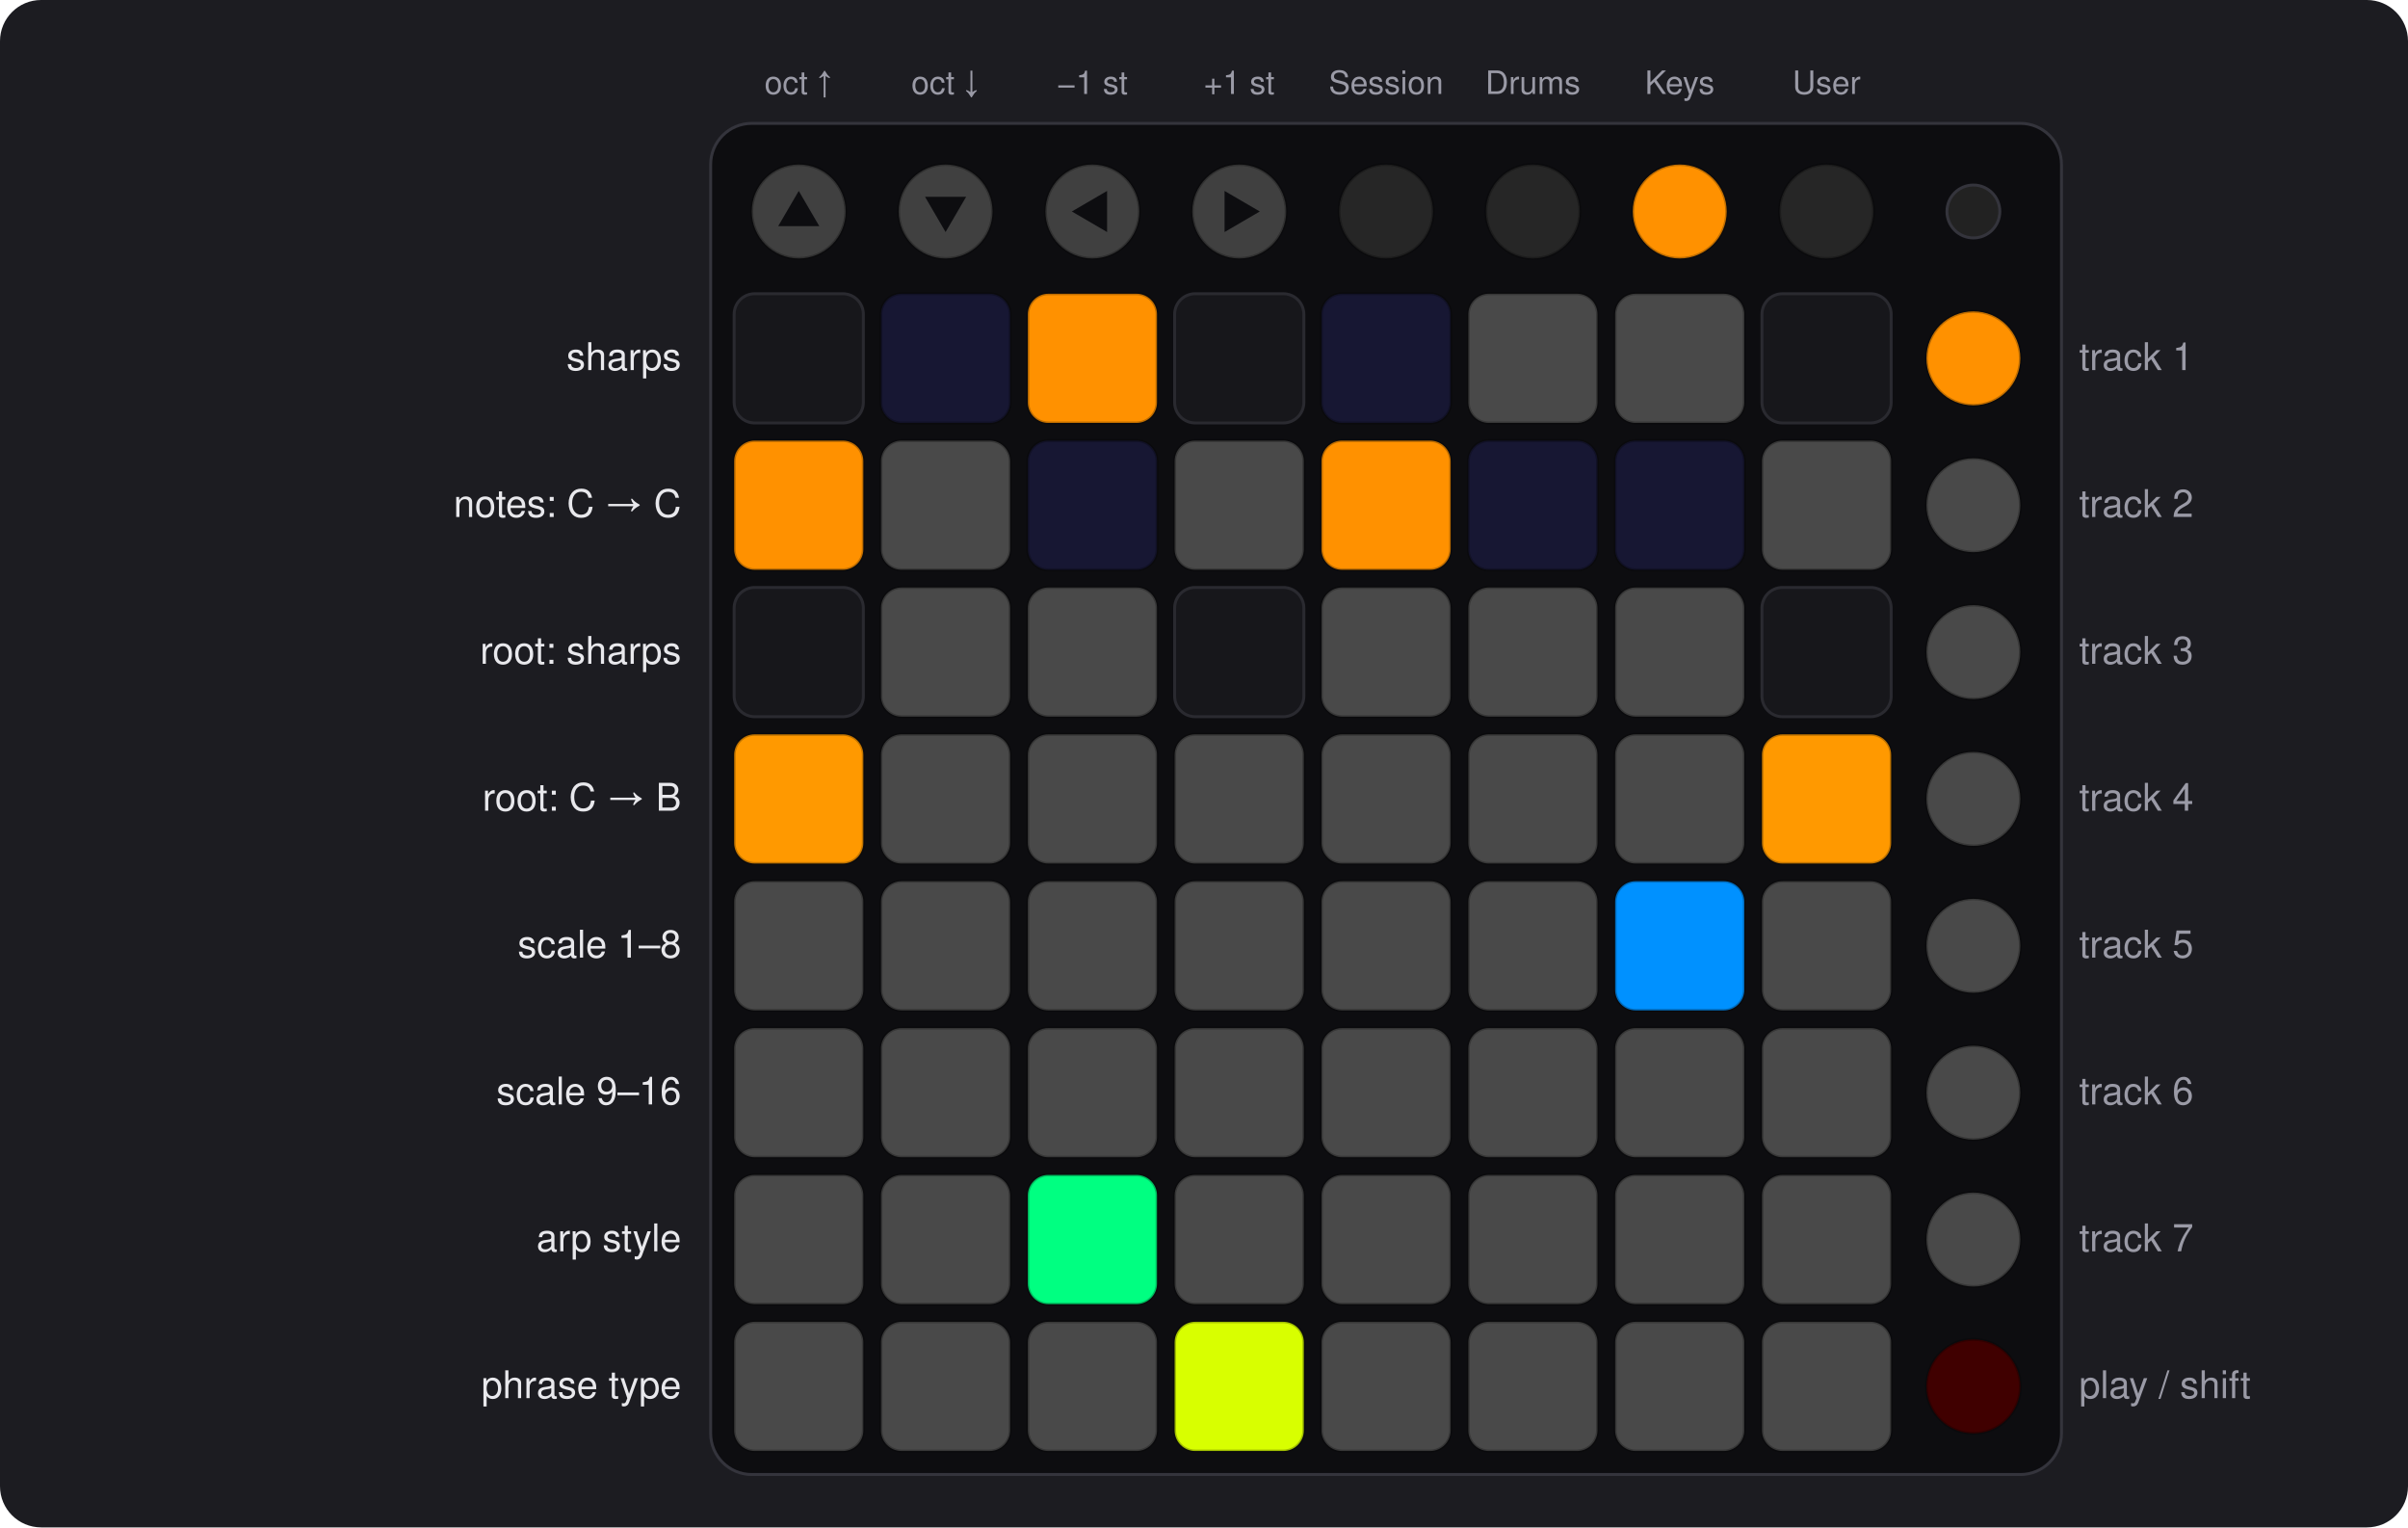
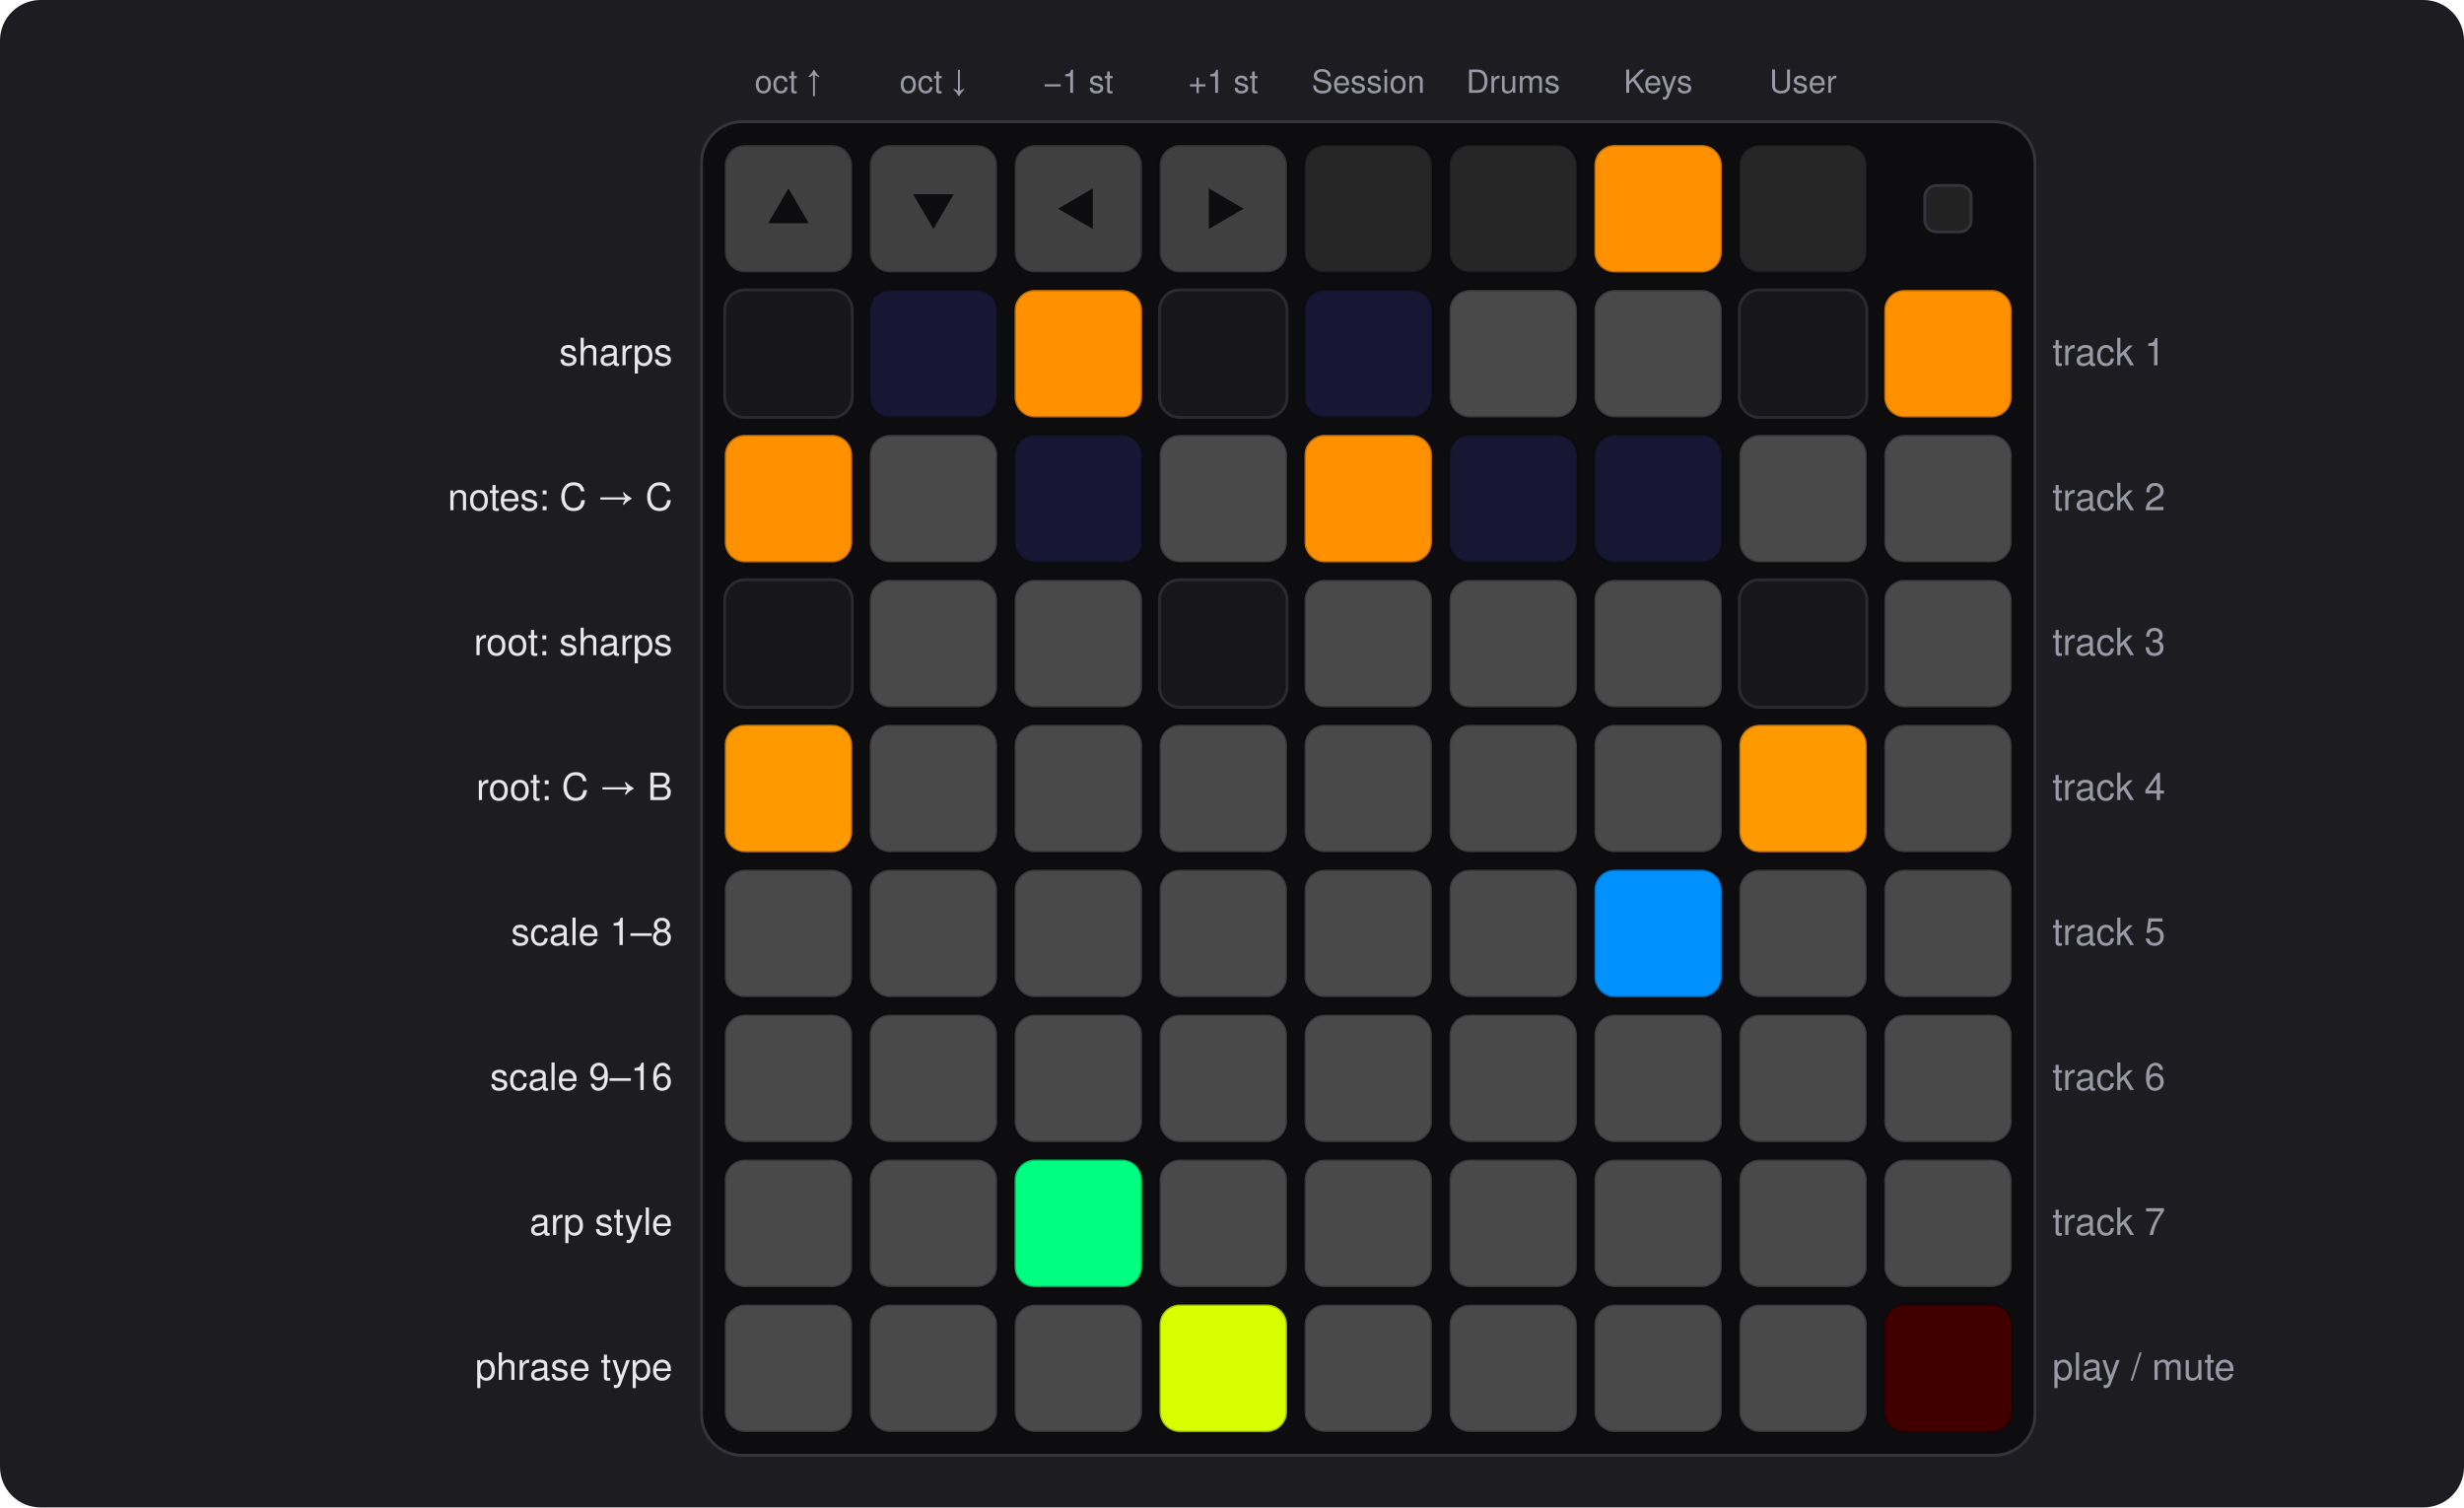
- <svg xmlns="http://www.w3.org/2000/svg" width="820" height="520" viewBox="0 0 820 520" font-family="-apple-system, Segoe UI, Helvetica, Arial, sans-serif">
+ <svg xmlns="http://www.w3.org/2000/svg" width="850" height="520" viewBox="0 0 850 520" font-family="-apple-system, Segoe UI, Helvetica, Arial, sans-serif">
  <rect width="100%" height="100%" rx="14" fill="#1c1c21" />
  <rect x="242" y="42" width="460" height="460" rx="14" fill="#0d0d10" stroke="#34343c" />
  <rect x="250" y="450" width="44" height="44" rx="7" fill="#494949" stroke="#00000040" />
  <rect x="300" y="450" width="44" height="44" rx="7" fill="#494949" stroke="#00000040" />
  <rect x="350" y="450" width="44" height="44" rx="7" fill="#494949" stroke="#00000040" />
  <rect x="400" y="450" width="44" height="44" rx="7" fill="#d8ff00" stroke="#00000040" />
  <rect x="450" y="450" width="44" height="44" rx="7" fill="#494949" stroke="#00000040" />
  <rect x="500" y="450" width="44" height="44" rx="7" fill="#494949" stroke="#00000040" />
  <rect x="550" y="450" width="44" height="44" rx="7" fill="#494949" stroke="#00000040" />
  <rect x="600" y="450" width="44" height="44" rx="7" fill="#494949" stroke="#00000040" />
-   <circle cx="672" cy="472" r="16" fill="#400000" stroke="#00000040" />
+   <rect x="650" y="450" width="44" height="44" rx="7" fill="#400000" stroke="#00000040" />
  <rect x="250" y="400" width="44" height="44" rx="7" fill="#494949" stroke="#00000040" />
  <rect x="300" y="400" width="44" height="44" rx="7" fill="#494949" stroke="#00000040" />
  <rect x="350" y="400" width="44" height="44" rx="7" fill="#00ff81" stroke="#00000040" />
  <rect x="400" y="400" width="44" height="44" rx="7" fill="#494949" stroke="#00000040" />
  <rect x="450" y="400" width="44" height="44" rx="7" fill="#494949" stroke="#00000040" />
  <rect x="500" y="400" width="44" height="44" rx="7" fill="#494949" stroke="#00000040" />
  <rect x="550" y="400" width="44" height="44" rx="7" fill="#494949" stroke="#00000040" />
  <rect x="600" y="400" width="44" height="44" rx="7" fill="#494949" stroke="#00000040" />
-   <circle cx="672" cy="422" r="16" fill="#494949" stroke="#00000040" />
+   <rect x="650" y="400" width="44" height="44" rx="7" fill="#494949" stroke="#00000040" />
  <rect x="250" y="350" width="44" height="44" rx="7" fill="#494949" stroke="#00000040" />
  <rect x="300" y="350" width="44" height="44" rx="7" fill="#494949" stroke="#00000040" />
  <rect x="350" y="350" width="44" height="44" rx="7" fill="#494949" stroke="#00000040" />
  <rect x="400" y="350" width="44" height="44" rx="7" fill="#494949" stroke="#00000040" />
  <rect x="450" y="350" width="44" height="44" rx="7" fill="#494949" stroke="#00000040" />
  <rect x="500" y="350" width="44" height="44" rx="7" fill="#494949" stroke="#00000040" />
  <rect x="550" y="350" width="44" height="44" rx="7" fill="#494949" stroke="#00000040" />
  <rect x="600" y="350" width="44" height="44" rx="7" fill="#494949" stroke="#00000040" />
-   <circle cx="672" cy="372" r="16" fill="#494949" stroke="#00000040" />
+   <rect x="650" y="350" width="44" height="44" rx="7" fill="#494949" stroke="#00000040" />
  <rect x="250" y="300" width="44" height="44" rx="7" fill="#494949" stroke="#00000040" />
  <rect x="300" y="300" width="44" height="44" rx="7" fill="#494949" stroke="#00000040" />
  <rect x="350" y="300" width="44" height="44" rx="7" fill="#494949" stroke="#00000040" />
  <rect x="400" y="300" width="44" height="44" rx="7" fill="#494949" stroke="#00000040" />
  <rect x="450" y="300" width="44" height="44" rx="7" fill="#494949" stroke="#00000040" />
  <rect x="500" y="300" width="44" height="44" rx="7" fill="#494949" stroke="#00000040" />
  <rect x="550" y="300" width="44" height="44" rx="7" fill="#0091ff" stroke="#00000040" />
  <rect x="600" y="300" width="44" height="44" rx="7" fill="#494949" stroke="#00000040" />
-   <circle cx="672" cy="322" r="16" fill="#494949" stroke="#00000040" />
+   <rect x="650" y="300" width="44" height="44" rx="7" fill="#494949" stroke="#00000040" />
  <rect x="250" y="250" width="44" height="44" rx="7" fill="#ff9900" stroke="#00000040" />
  <rect x="300" y="250" width="44" height="44" rx="7" fill="#494949" stroke="#00000040" />
  <rect x="350" y="250" width="44" height="44" rx="7" fill="#494949" stroke="#00000040" />
  <rect x="400" y="250" width="44" height="44" rx="7" fill="#494949" stroke="#00000040" />
  <rect x="450" y="250" width="44" height="44" rx="7" fill="#494949" stroke="#00000040" />
  <rect x="500" y="250" width="44" height="44" rx="7" fill="#494949" stroke="#00000040" />
  <rect x="550" y="250" width="44" height="44" rx="7" fill="#494949" stroke="#00000040" />
  <rect x="600" y="250" width="44" height="44" rx="7" fill="#ff9900" stroke="#00000040" />
-   <circle cx="672" cy="272" r="16" fill="#494949" stroke="#00000040" />
+   <rect x="650" y="250" width="44" height="44" rx="7" fill="#494949" stroke="#00000040" />
  <rect x="250" y="200" width="44" height="44" rx="7" fill="#17171b" stroke="#2a2a30" />
  <rect x="300" y="200" width="44" height="44" rx="7" fill="#494949" stroke="#00000040" />
  <rect x="350" y="200" width="44" height="44" rx="7" fill="#494949" stroke="#00000040" />
  <rect x="400" y="200" width="44" height="44" rx="7" fill="#17171b" stroke="#2a2a30" />
  <rect x="450" y="200" width="44" height="44" rx="7" fill="#494949" stroke="#00000040" />
  <rect x="500" y="200" width="44" height="44" rx="7" fill="#494949" stroke="#00000040" />
  <rect x="550" y="200" width="44" height="44" rx="7" fill="#494949" stroke="#00000040" />
  <rect x="600" y="200" width="44" height="44" rx="7" fill="#17171b" stroke="#2a2a30" />
-   <circle cx="672" cy="222" r="16" fill="#494949" stroke="#00000040" />
+   <rect x="650" y="200" width="44" height="44" rx="7" fill="#494949" stroke="#00000040" />
  <rect x="250" y="150" width="44" height="44" rx="7" fill="#ff9100" stroke="#00000040" />
  <rect x="300" y="150" width="44" height="44" rx="7" fill="#494949" stroke="#00000040" />
  <rect x="350" y="150" width="44" height="44" rx="7" fill="#171733" stroke="#00000040" />
  <rect x="400" y="150" width="44" height="44" rx="7" fill="#494949" stroke="#00000040" />
  <rect x="450" y="150" width="44" height="44" rx="7" fill="#ff9100" stroke="#00000040" />
  <rect x="500" y="150" width="44" height="44" rx="7" fill="#171733" stroke="#00000040" />
  <rect x="550" y="150" width="44" height="44" rx="7" fill="#171733" stroke="#00000040" />
  <rect x="600" y="150" width="44" height="44" rx="7" fill="#494949" stroke="#00000040" />
-   <circle cx="672" cy="172" r="16" fill="#494949" stroke="#00000040" />
+   <rect x="650" y="150" width="44" height="44" rx="7" fill="#494949" stroke="#00000040" />
  <rect x="250" y="100" width="44" height="44" rx="7" fill="#17171b" stroke="#2a2a30" />
  <rect x="300" y="100" width="44" height="44" rx="7" fill="#171733" stroke="#00000040" />
  <rect x="350" y="100" width="44" height="44" rx="7" fill="#ff9100" stroke="#00000040" />
  <rect x="400" y="100" width="44" height="44" rx="7" fill="#17171b" stroke="#2a2a30" />
  <rect x="450" y="100" width="44" height="44" rx="7" fill="#171733" stroke="#00000040" />
  <rect x="500" y="100" width="44" height="44" rx="7" fill="#494949" stroke="#00000040" />
  <rect x="550" y="100" width="44" height="44" rx="7" fill="#494949" stroke="#00000040" />
  <rect x="600" y="100" width="44" height="44" rx="7" fill="#17171b" stroke="#2a2a30" />
-   <circle cx="672" cy="122" r="16" fill="#ff9100" stroke="#00000040" />
-   <circle cx="272" cy="72" r="16" fill="#404040" stroke="#00000040" />
-   <circle cx="322" cy="72" r="16" fill="#404040" stroke="#00000040" />
-   <circle cx="372" cy="72" r="16" fill="#404040" stroke="#00000040" />
-   <circle cx="422" cy="72" r="16" fill="#404040" stroke="#00000040" />
-   <circle cx="472" cy="72" r="16" fill="#262626" stroke="#00000040" />
-   <circle cx="522" cy="72" r="16" fill="#262626" stroke="#00000040" />
-   <circle cx="572" cy="72" r="16" fill="#ff9100" stroke="#00000040" />
-   <circle cx="622" cy="72" r="16" fill="#262626" stroke="#00000040" />
-   <circle cx="672" cy="72" r="9" fill="#222" stroke="#34343c" />
+   <rect x="650" y="100" width="44" height="44" rx="7" fill="#ff9100" stroke="#00000040" />
+   <rect x="250" y="50" width="44" height="44" rx="7" fill="#404040" stroke="#00000040" />
+   <rect x="300" y="50" width="44" height="44" rx="7" fill="#404040" stroke="#00000040" />
+   <rect x="350" y="50" width="44" height="44" rx="7" fill="#404040" stroke="#00000040" />
+   <rect x="400" y="50" width="44" height="44" rx="7" fill="#404040" stroke="#00000040" />
+   <rect x="450" y="50" width="44" height="44" rx="7" fill="#262626" stroke="#00000040" />
+   <rect x="500" y="50" width="44" height="44" rx="7" fill="#262626" stroke="#00000040" />
+   <rect x="550" y="50" width="44" height="44" rx="7" fill="#ff9100" stroke="#00000040" />
+   <rect x="600" y="50" width="44" height="44" rx="7" fill="#262626" stroke="#00000040" />
+   <rect x="664" y="64" width="16" height="16" rx="4" fill="#222" stroke="#34343c" />
  <polygon points="272,65 279,77 265,77" fill="#0d0d10" />
  <polygon points="322,79 329,67 315,67" fill="#0d0d10" />
  <polygon points="365,72 377,65 377,79" fill="#0d0d10" />
  <polygon points="429,72 417,65 417,79" fill="#0d0d10" />
  <text x="232" y="226" fill="#e8e8ec" font-size="13" text-anchor="end">root: sharps</text>
  <text x="232" y="176" fill="#e8e8ec" font-size="13" text-anchor="end">notes: C → C</text>
  <text x="232" y="126" fill="#e8e8ec" font-size="13" text-anchor="end">sharps</text>
  <text x="232" y="376" fill="#e8e8ec" font-size="13" text-anchor="end">scale 9–16</text>
  <text x="232" y="476" fill="#e8e8ec" font-size="13" text-anchor="end">phrase type</text>
  <text x="232" y="326" fill="#e8e8ec" font-size="13" text-anchor="end">scale 1–8</text>
  <text x="232" y="276" fill="#e8e8ec" font-size="13" text-anchor="end">root: C → B</text>
  <text x="232" y="426" fill="#e8e8ec" font-size="13" text-anchor="end">arp style</text>
  <text x="708" y="226" fill="#9a9aa6" font-size="13" text-anchor="start">track 3</text>
  <text x="708" y="176" fill="#9a9aa6" font-size="13" text-anchor="start">track 2</text>
  <text x="708" y="126" fill="#9a9aa6" font-size="13" text-anchor="start">track 1</text>
  <text x="708" y="376" fill="#9a9aa6" font-size="13" text-anchor="start">track 6</text>
-   <text x="708" y="476" fill="#9a9aa6" font-size="13" text-anchor="start">play / shift</text>
+   <text x="708" y="476" fill="#9a9aa6" font-size="13" text-anchor="start">play / mute</text>
  <text x="708" y="326" fill="#9a9aa6" font-size="13" text-anchor="start">track 5</text>
  <text x="708" y="276" fill="#9a9aa6" font-size="13" text-anchor="start">track 4</text>
  <text x="708" y="426" fill="#9a9aa6" font-size="13" text-anchor="start">track 7</text>
-   <text x="522" y="32" fill="#9a9aa6" font-size="11" text-anchor="middle">Drums</text>
+   <text x="272" y="32" fill="#9a9aa6" font-size="11" text-anchor="middle">oct ↑</text>
  <text x="322" y="32" fill="#9a9aa6" font-size="11" text-anchor="middle">oct ↓</text>
-   <text x="622" y="32" fill="#9a9aa6" font-size="11" text-anchor="middle">User</text>
  <text x="372" y="32" fill="#9a9aa6" font-size="11" text-anchor="middle">−1 st</text>
-   <text x="272" y="32" fill="#9a9aa6" font-size="11" text-anchor="middle">oct ↑</text>
  <text x="422" y="32" fill="#9a9aa6" font-size="11" text-anchor="middle">+1 st</text>
  <text x="472" y="32" fill="#9a9aa6" font-size="11" text-anchor="middle">Session</text>
+   <text x="522" y="32" fill="#9a9aa6" font-size="11" text-anchor="middle">Drums</text>
  <text x="572" y="32" fill="#9a9aa6" font-size="11" text-anchor="middle">Keys</text>
+   <text x="622" y="32" fill="#9a9aa6" font-size="11" text-anchor="middle">User</text>
</svg>
